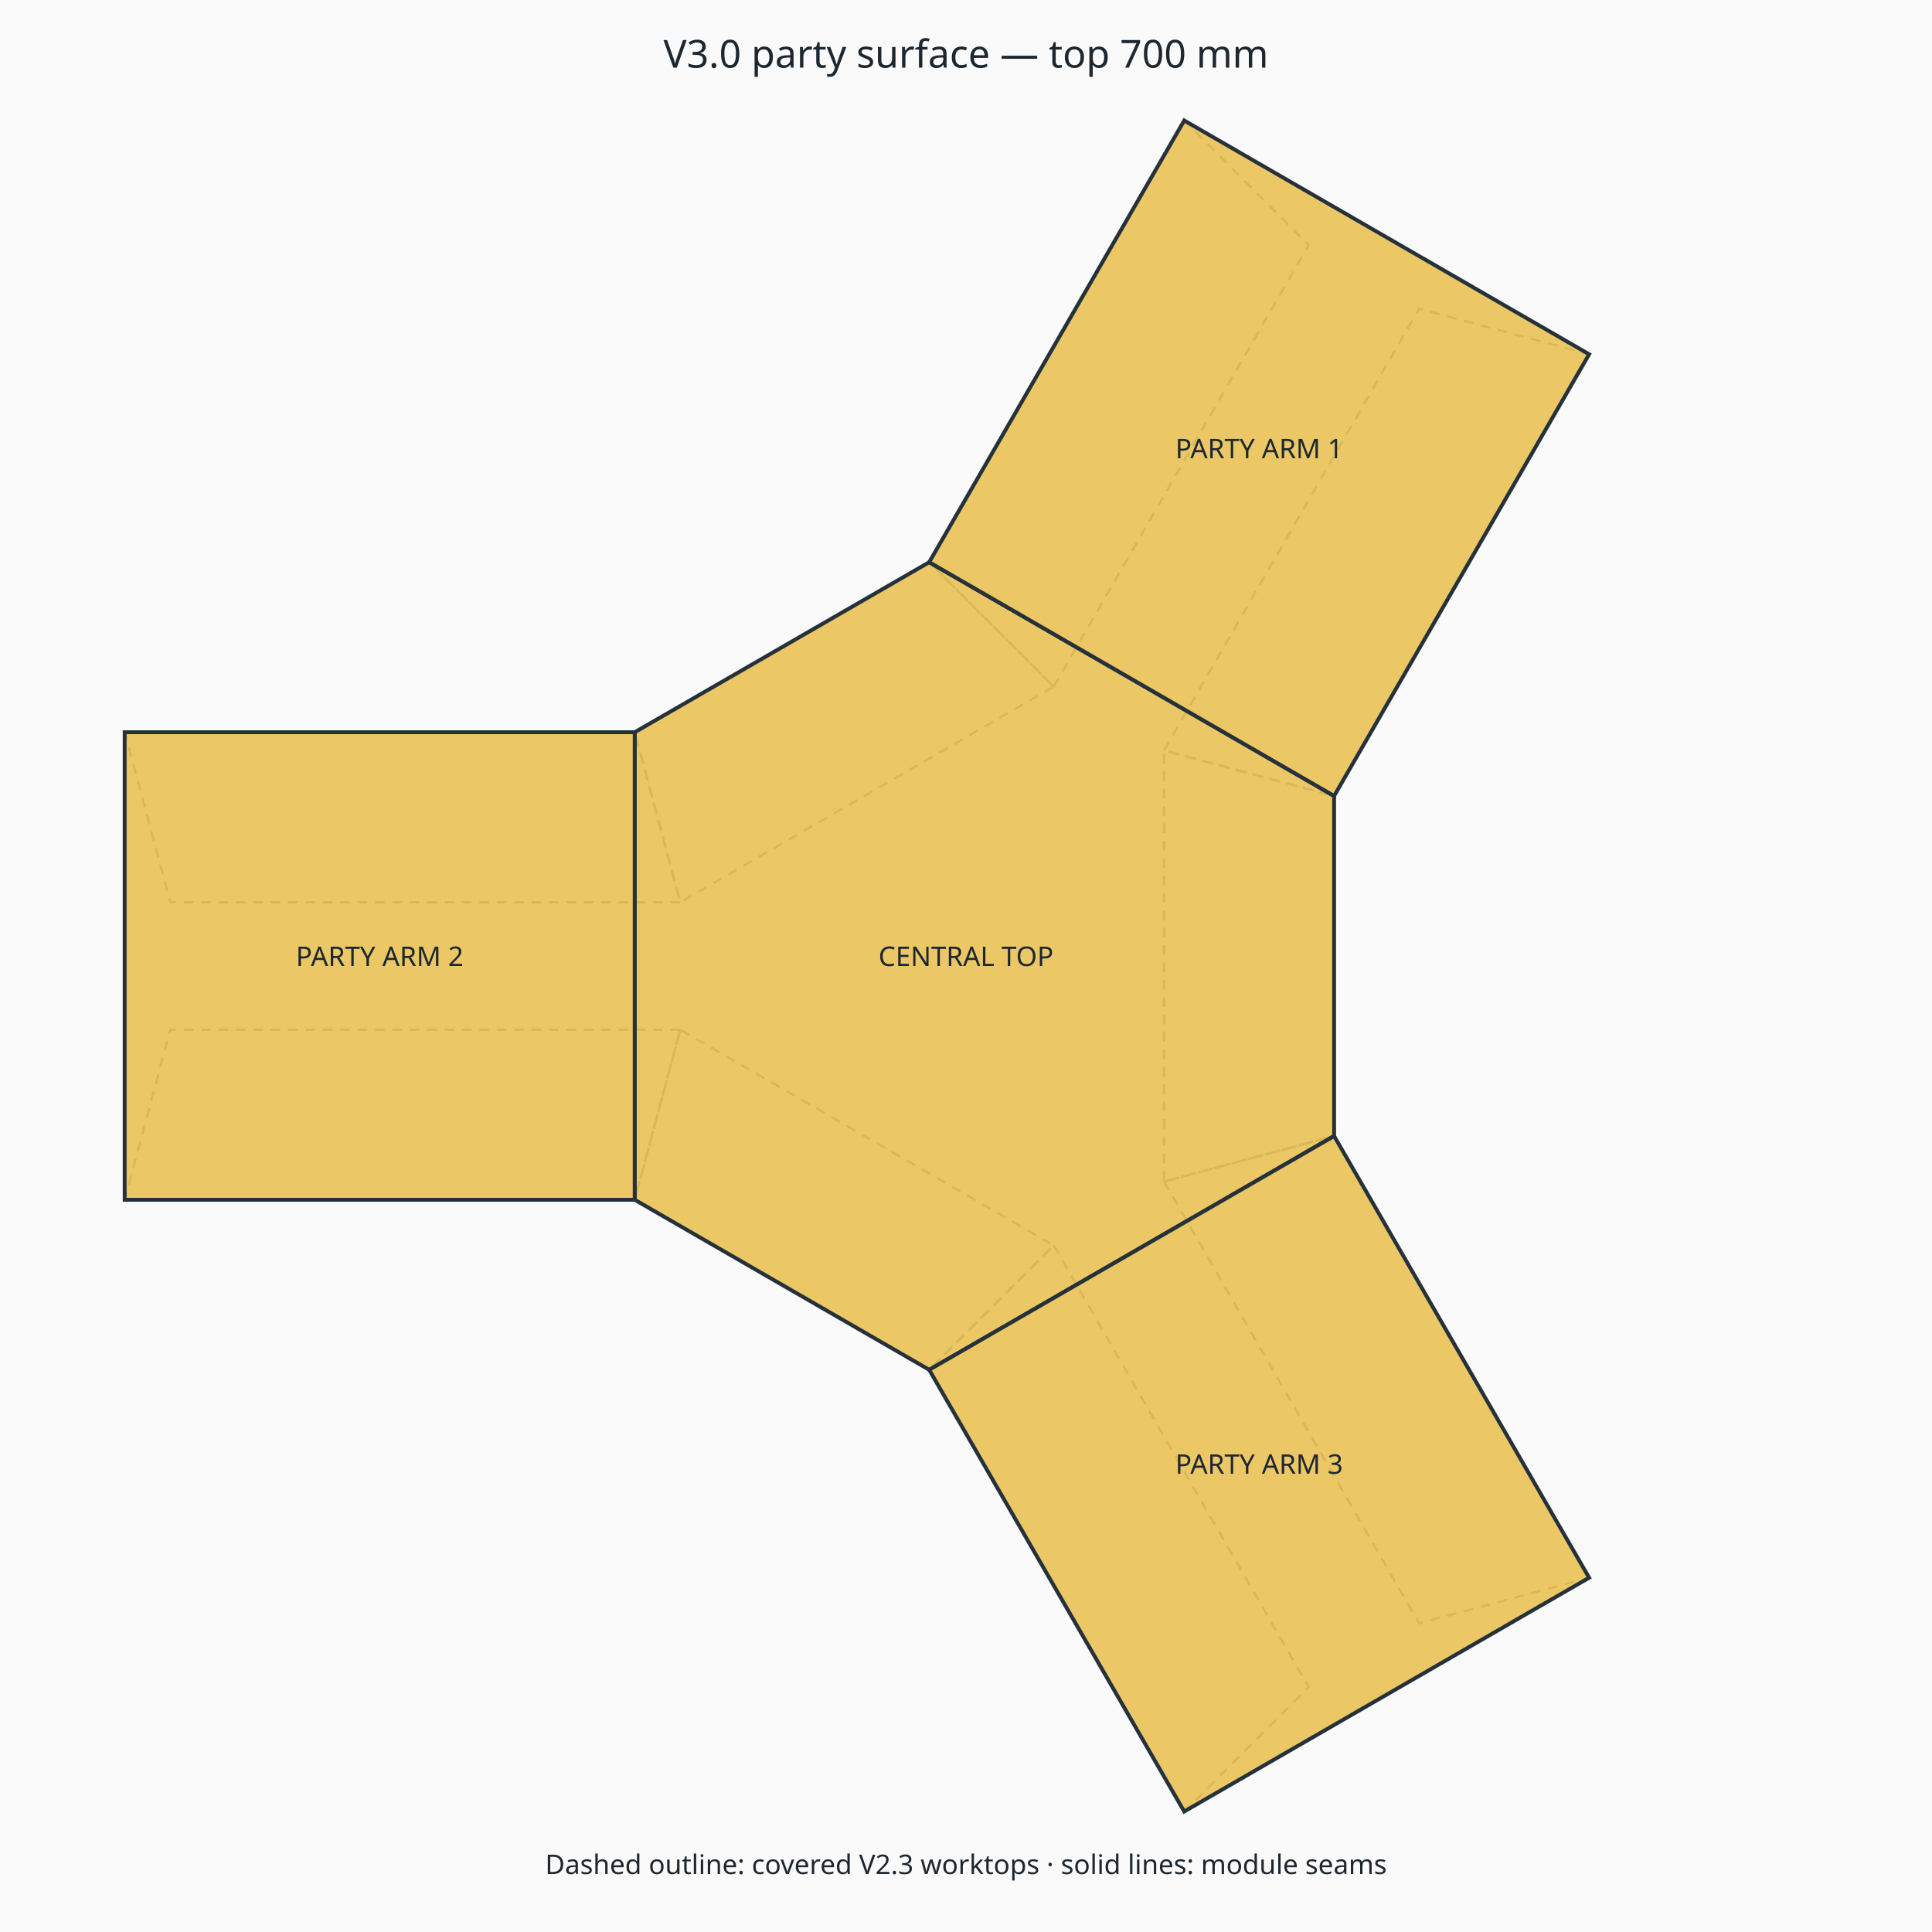
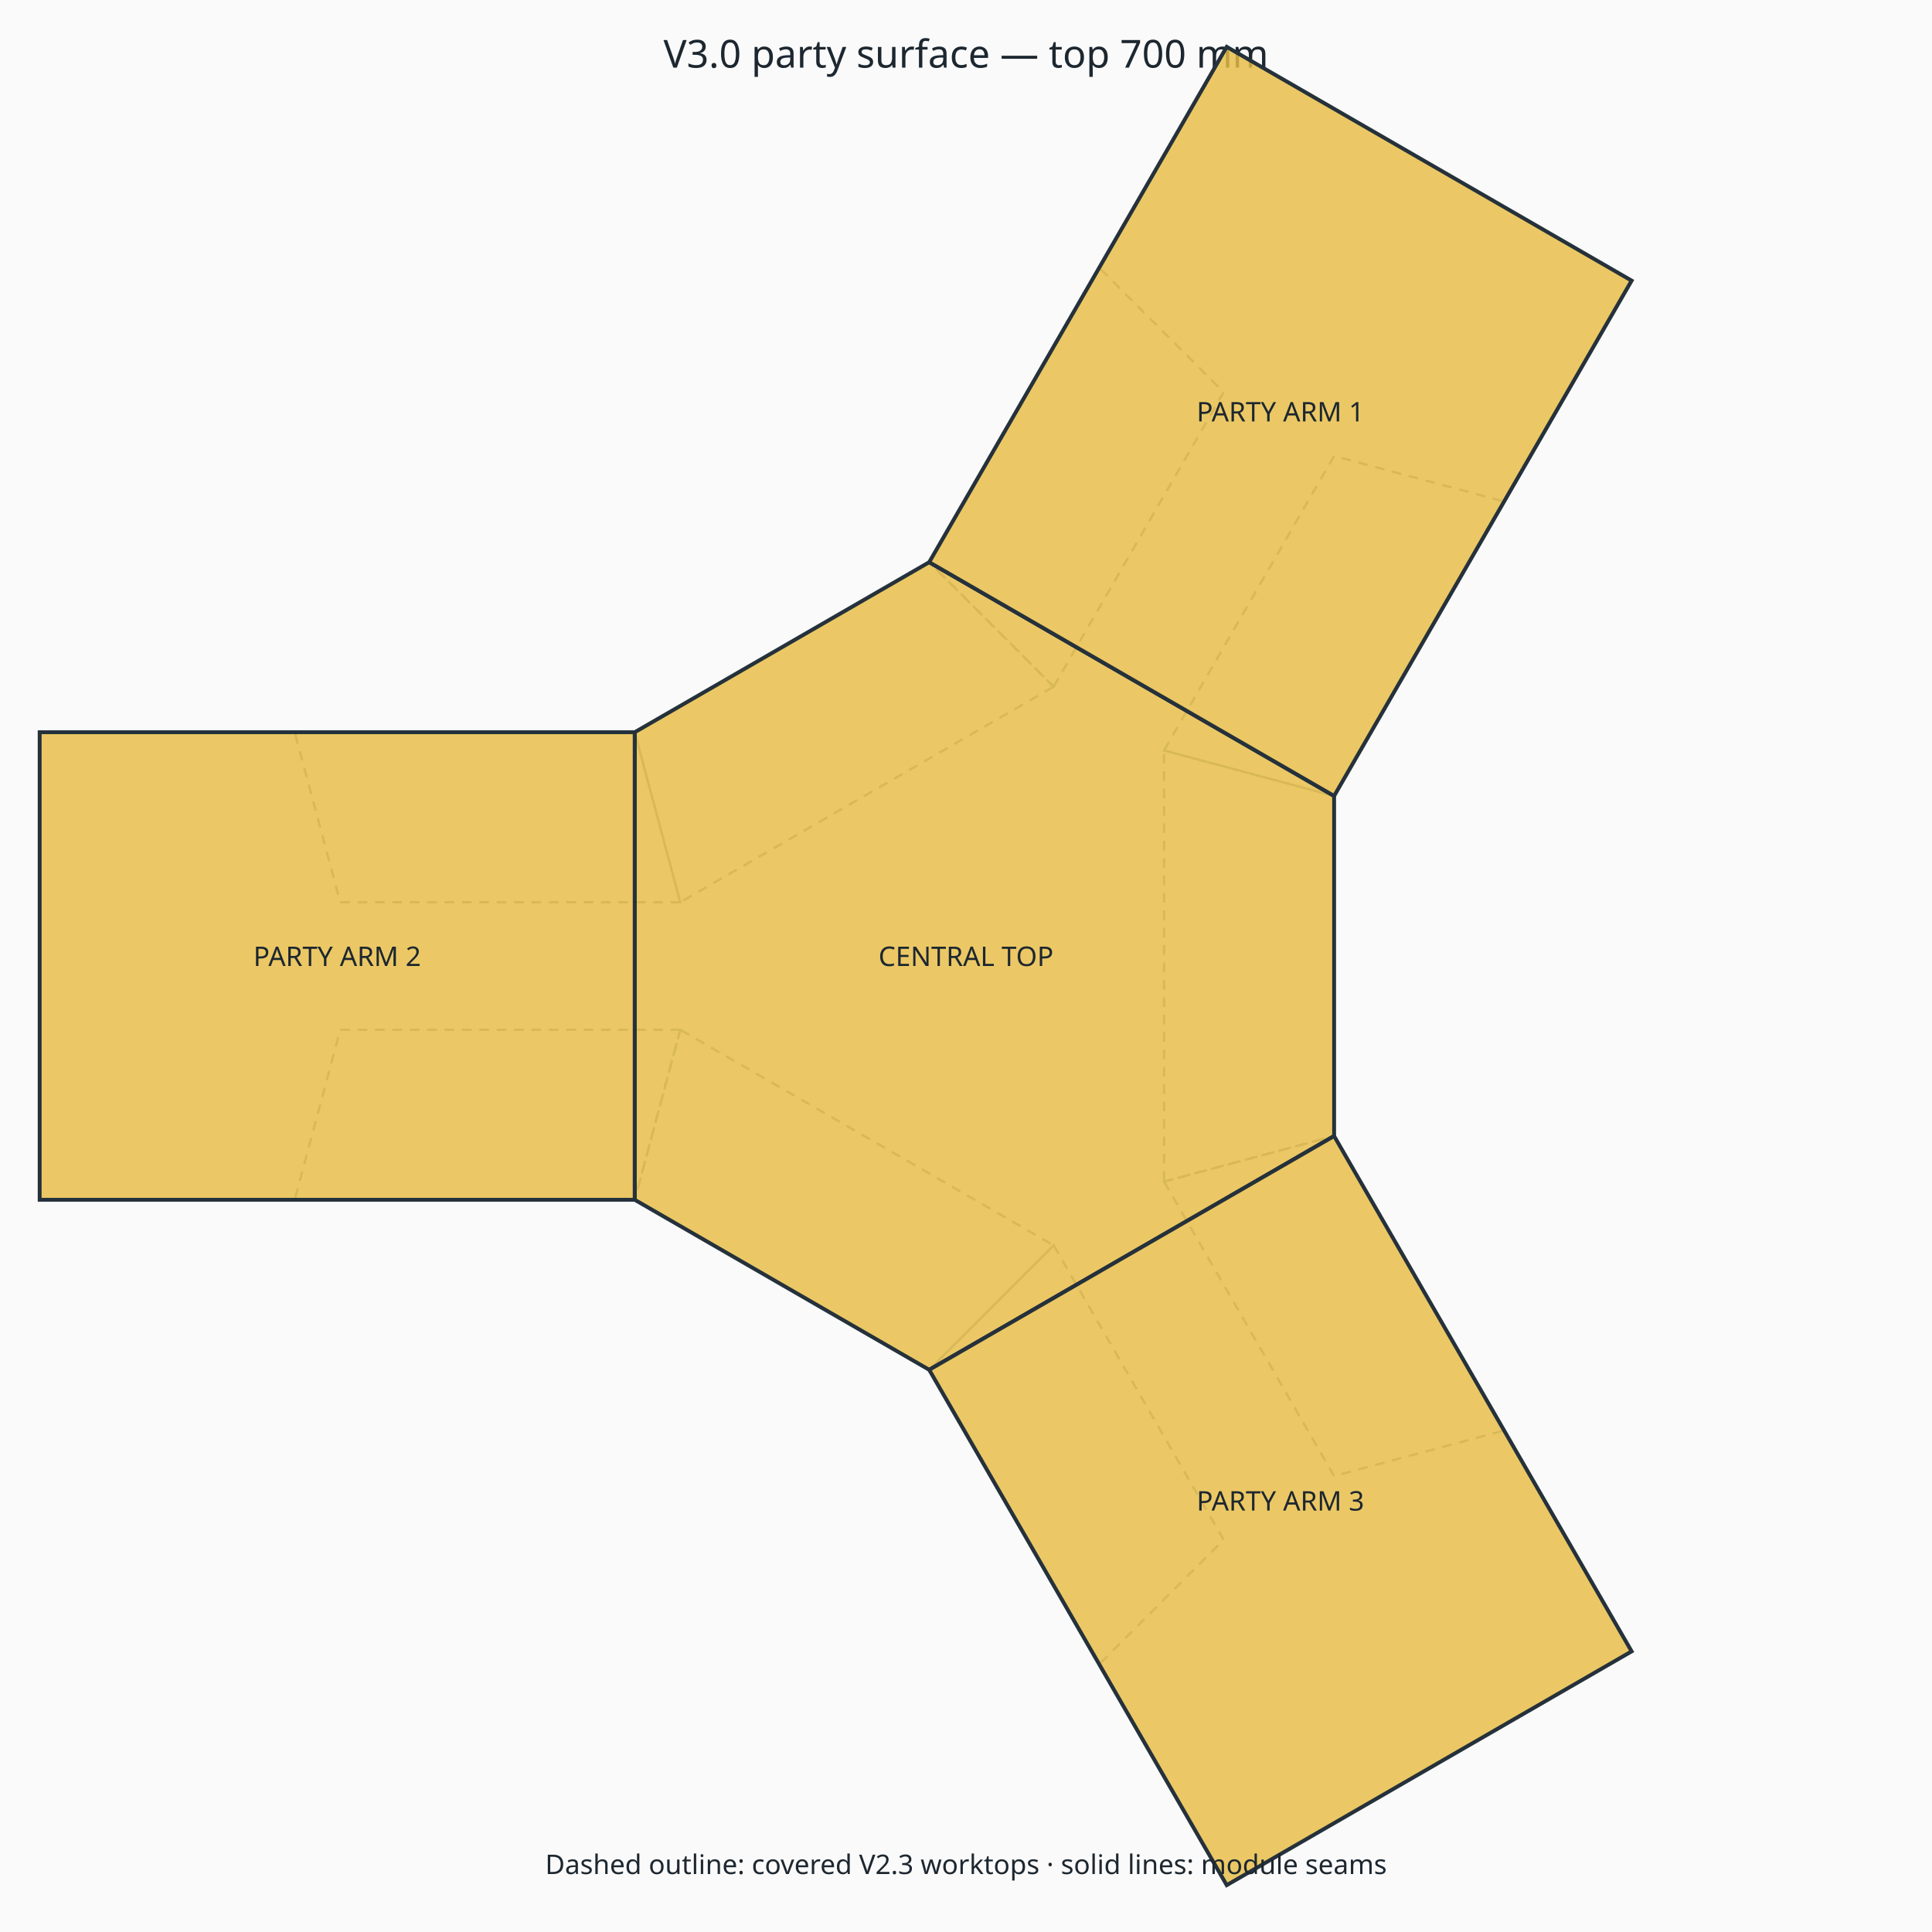
<svg xmlns="http://www.w3.org/2000/svg" width="1000" height="1000" viewBox="0 0 1000 1000">
  <rect width="1000" height="1000" fill="#fafafa" />
  <text x="500" y="35" text-anchor="middle" font-family="sans-serif" font-size="20" fill="#1d2730">V3.0 party surface — top 700 mm</text>
  <g fill="none" stroke="#94a0aa" stroke-width="1.2" stroke-dasharray="5 4">
    <polygon id="reference-desk-AP" points="602.53,611.58 690.53,588.00 690.53,412.00 602.53,388.42" />
-     <polygon id="reference-desk-AS" points="602.53,388.42 734.53,159.79 822.53,183.37 690.53,412.00" />
-     <polygon id="reference-desk-AT" points="602.53,611.58 734.53,840.21 822.53,816.63 690.53,588.00" />
+     <polygon id="reference-desk-AS" points="602.53,388.42 690.53,236.00 778.53,259.58 690.53,412.00" />
+     <polygon id="reference-desk-AT" points="602.53,611.58 690.53,764.00 778.53,740.42 690.53,588.00" />
    <polygon id="reference-desk-BP" points="545.37,355.42 480.95,291.00 328.53,379.00 352.11,467.00" />
-     <polygon id="reference-desk-BS" points="352.11,467.00 88.11,467.00 64.53,379.00 328.53,379.00" />
-     <polygon id="reference-desk-BT" points="545.37,355.42 677.37,126.79 612.95,62.37 480.95,291.00" />
+     <polygon id="reference-desk-BS" points="352.11,467.00 176.11,467.00 152.53,379.00 328.53,379.00" />
+     <polygon id="reference-desk-BT" points="545.37,355.42 633.37,203.00 568.95,138.58 480.95,291.00" />
    <polygon id="reference-desk-CP" points="352.11,533.00 328.53,621.00 480.95,709.00 545.37,644.58" />
-     <polygon id="reference-desk-CS" points="545.37,644.58 677.37,873.21 612.95,937.63 480.95,709.00" />
-     <polygon id="reference-desk-CT" points="352.11,533.00 88.11,533.00 64.53,621.00 328.53,621.00" />
+     <polygon id="reference-desk-CS" points="545.37,644.58 633.37,797.00 568.95,861.42 480.95,709.00" />
+     <polygon id="reference-desk-CT" points="352.11,533.00 176.11,533.00 152.53,621.00 328.53,621.00" />
  </g>
  <g fill="#e8bd45" fill-opacity="0.82" stroke="#25313b" stroke-width="2">
    <polygon id="central_top" points="328.53,621.00 480.95,709.00 690.53,588.00 690.53,412.00 480.95,291.00 328.53,379.00" />
-     <polygon id="party_arm_1" points="690.53,412.00 822.53,183.37 612.95,62.37 480.95,291.00" />
-     <polygon id="party_arm_2" points="328.53,379.00 64.53,379.00 64.53,621.00 328.53,621.00" />
-     <polygon id="party_arm_3" points="480.95,709.00 612.95,937.63 822.53,816.63 690.53,588.00" />
+     <polygon id="party_arm_1" points="690.53,412.00 844.53,145.26 634.95,24.26 480.95,291.00" />
+     <polygon id="party_arm_2" points="328.53,379.00 20.53,379.00 20.53,621.00 328.53,621.00" />
+     <polygon id="party_arm_3" points="480.95,709.00 634.95,975.74 844.53,854.74 690.53,588.00" />
  </g>
  <g font-family="sans-serif" font-size="14" fill="#1d2730">
    <text x="500.00" y="500.00" text-anchor="middle">CENTRAL TOP</text>
-     <text x="651.74" y="237.18" text-anchor="middle">PARTY ARM 1</text>
-     <text x="196.53" y="500.00" text-anchor="middle">PARTY ARM 2</text>
-     <text x="651.74" y="762.82" text-anchor="middle">PARTY ARM 3</text>
+     <text x="662.74" y="218.13" text-anchor="middle">PARTY ARM 1</text>
+     <text x="174.53" y="500.00" text-anchor="middle">PARTY ARM 2</text>
+     <text x="662.74" y="781.87" text-anchor="middle">PARTY ARM 3</text>
    <text x="500" y="970" text-anchor="middle">Dashed outline: covered V2.3 worktops · solid lines: module seams</text>
  </g>
</svg>
